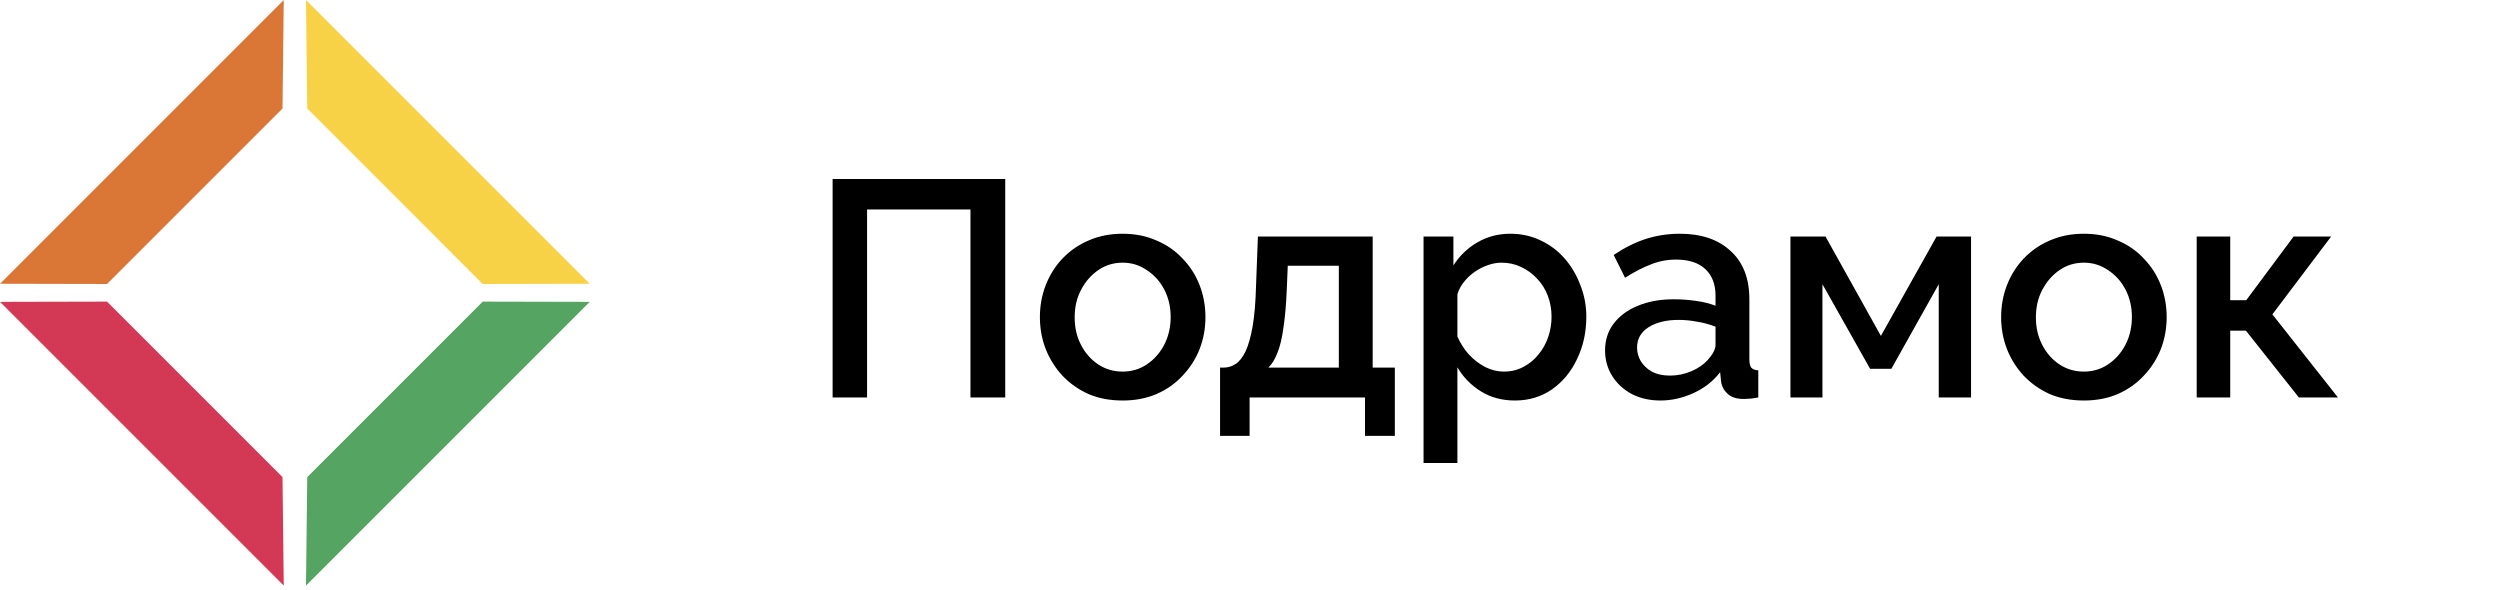
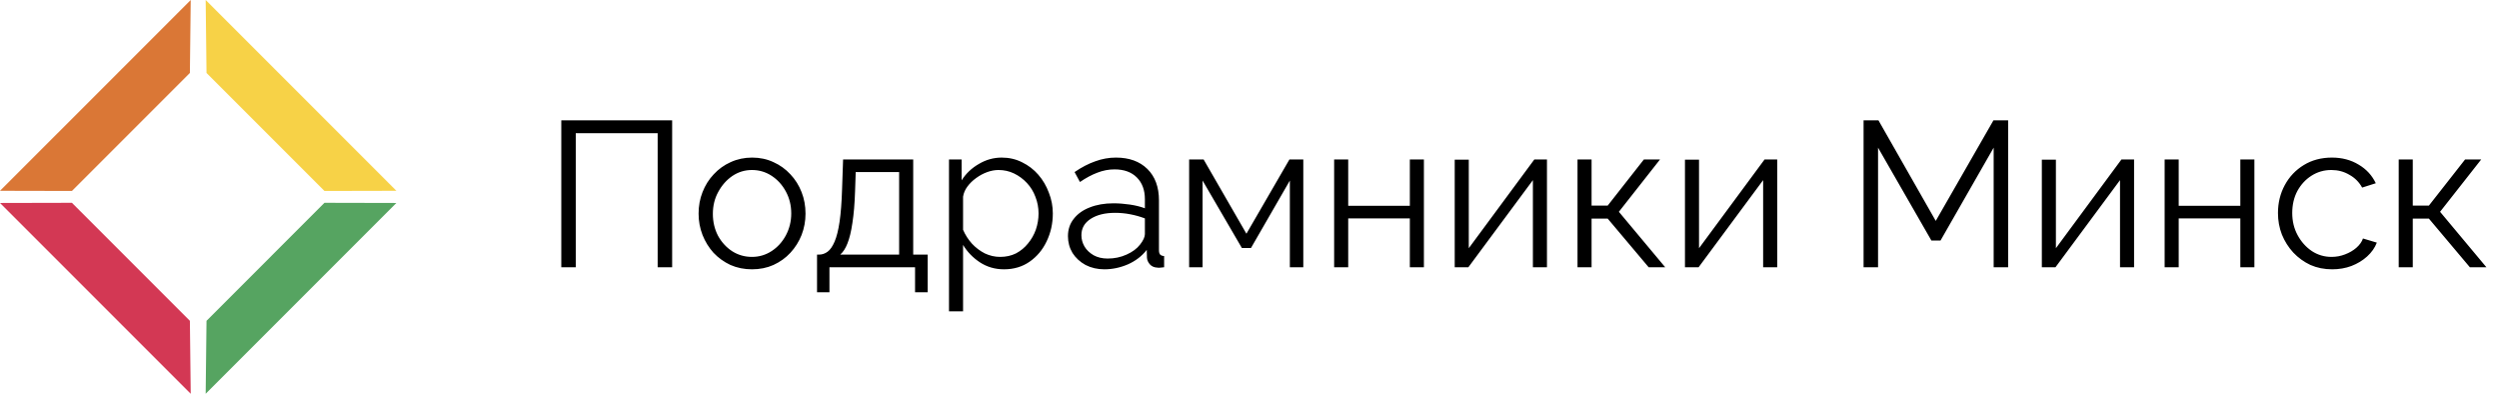
- <svg xmlns="http://www.w3.org/2000/svg" width="195" height="46" viewBox="0 0 195 46" fill="none">
+ <svg xmlns="http://www.w3.org/2000/svg" width="290" height="46" viewBox="0 0 290 46" fill="none">
  <path d="M37.859 21.651L44.796 21.636L24.381 1.221L24.462 8.254L37.859 21.651Z" fill="#F7D247" stroke="#F7D247" />
  <path d="M8.141 24.026L1.204 24.042L21.619 44.456L21.538 37.424L8.141 24.026Z" fill="#D33854" stroke="#D33854" />
  <path d="M8.141 21.651L1.204 21.636L21.619 1.221L21.538 8.254L8.141 21.651Z" fill="#DA7736" stroke="#DA7736" />
  <path d="M37.859 24.026L44.796 24.042L24.381 44.456L24.462 37.424L37.859 24.026Z" fill="#56A461" stroke="#56A461" />
-   <path d="M64.944 31V13.96H78.408V31H75.696V16.336H67.632V31H64.944ZM87.568 31.24C86.576 31.24 85.688 31.072 84.904 30.736C84.12 30.384 83.44 29.904 82.864 29.296C82.304 28.688 81.872 28 81.568 27.232C81.264 26.448 81.112 25.616 81.112 24.736C81.112 23.856 81.264 23.024 81.568 22.24C81.872 21.456 82.304 20.768 82.864 20.176C83.44 19.568 84.12 19.096 84.904 18.76C85.704 18.408 86.592 18.232 87.568 18.232C88.544 18.232 89.424 18.408 90.208 18.76C91.008 19.096 91.688 19.568 92.248 20.176C92.824 20.768 93.264 21.456 93.568 22.24C93.872 23.024 94.024 23.856 94.024 24.736C94.024 25.616 93.872 26.448 93.568 27.232C93.264 28 92.824 28.688 92.248 29.296C91.688 29.904 91.008 30.384 90.208 30.736C89.424 31.072 88.544 31.24 87.568 31.24ZM83.824 24.76C83.824 25.56 83.992 26.28 84.328 26.92C84.664 27.56 85.112 28.064 85.672 28.432C86.232 28.8 86.864 28.984 87.568 28.984C88.256 28.984 88.88 28.8 89.44 28.432C90.016 28.048 90.472 27.536 90.808 26.896C91.144 26.24 91.312 25.52 91.312 24.736C91.312 23.936 91.144 23.216 90.808 22.576C90.472 21.936 90.016 21.432 89.44 21.064C88.88 20.68 88.256 20.488 87.568 20.488C86.864 20.488 86.232 20.68 85.672 21.064C85.112 21.448 84.664 21.96 84.328 22.6C83.992 23.224 83.824 23.944 83.824 24.76ZM95.165 34V28.672H95.453C95.789 28.672 96.101 28.576 96.389 28.384C96.677 28.192 96.933 27.864 97.157 27.4C97.381 26.92 97.565 26.264 97.709 25.432C97.853 24.584 97.941 23.52 97.973 22.24L98.117 18.448H107.069V28.672H108.797V34H106.469V31H97.469V34H95.165ZM98.933 28.672H104.429V20.728H100.445L100.373 22.48C100.325 23.696 100.237 24.72 100.109 25.552C99.997 26.384 99.837 27.048 99.629 27.544C99.437 28.04 99.205 28.416 98.933 28.672ZM118.165 31.24C117.157 31.24 116.269 31 115.501 30.52C114.733 30.04 114.125 29.416 113.677 28.648V36.112H111.037V18.448H113.365V20.704C113.845 19.952 114.469 19.352 115.237 18.904C116.005 18.456 116.861 18.232 117.805 18.232C118.669 18.232 119.461 18.408 120.181 18.76C120.901 19.096 121.525 19.568 122.053 20.176C122.581 20.784 122.989 21.48 123.277 22.264C123.581 23.032 123.733 23.848 123.733 24.712C123.733 25.912 123.493 27.008 123.013 28C122.549 28.992 121.893 29.784 121.045 30.376C120.213 30.952 119.253 31.24 118.165 31.24ZM117.301 28.984C117.861 28.984 118.365 28.864 118.813 28.624C119.277 28.384 119.669 28.064 119.989 27.664C120.325 27.264 120.581 26.808 120.757 26.296C120.933 25.784 121.021 25.256 121.021 24.712C121.021 24.136 120.925 23.592 120.733 23.08C120.541 22.568 120.261 22.12 119.893 21.736C119.541 21.352 119.125 21.048 118.645 20.824C118.181 20.6 117.669 20.488 117.109 20.488C116.773 20.488 116.421 20.552 116.053 20.68C115.685 20.808 115.341 20.984 115.021 21.208C114.701 21.432 114.421 21.696 114.181 22C113.941 22.304 113.773 22.624 113.677 22.96V26.248C113.901 26.76 114.197 27.224 114.565 27.64C114.933 28.04 115.357 28.368 115.837 28.624C116.317 28.864 116.805 28.984 117.301 28.984ZM125.195 27.328C125.195 26.528 125.419 25.832 125.867 25.24C126.331 24.632 126.963 24.168 127.763 23.848C128.563 23.512 129.491 23.344 130.547 23.344C131.107 23.344 131.675 23.384 132.251 23.464C132.843 23.544 133.363 23.672 133.811 23.848V23.056C133.811 22.176 133.547 21.488 133.019 20.992C132.491 20.496 131.731 20.248 130.739 20.248C130.035 20.248 129.371 20.376 128.747 20.632C128.123 20.872 127.459 21.216 126.755 21.664L125.867 19.888C126.699 19.328 127.531 18.912 128.363 18.64C129.211 18.368 130.099 18.232 131.027 18.232C132.707 18.232 134.027 18.68 134.987 19.576C135.963 20.456 136.451 21.712 136.451 23.344V28.024C136.451 28.328 136.499 28.544 136.595 28.672C136.707 28.8 136.891 28.872 137.147 28.888V31C136.907 31.048 136.691 31.08 136.499 31.096C136.307 31.112 136.147 31.12 136.019 31.12C135.459 31.12 135.035 30.984 134.747 30.712C134.459 30.44 134.291 30.12 134.243 29.752L134.171 29.032C133.627 29.736 132.931 30.28 132.083 30.664C131.235 31.048 130.379 31.24 129.515 31.24C128.683 31.24 127.939 31.072 127.283 30.736C126.627 30.384 126.115 29.912 125.747 29.32C125.379 28.728 125.195 28.064 125.195 27.328ZM133.187 28.096C133.379 27.888 133.531 27.68 133.643 27.472C133.755 27.264 133.811 27.08 133.811 26.92V25.48C133.363 25.304 132.891 25.176 132.395 25.096C131.899 25 131.411 24.952 130.931 24.952C129.971 24.952 129.187 25.144 128.579 25.528C127.987 25.912 127.691 26.44 127.691 27.112C127.691 27.48 127.787 27.832 127.979 28.168C128.187 28.504 128.475 28.776 128.843 28.984C129.227 29.192 129.699 29.296 130.259 29.296C130.835 29.296 131.387 29.184 131.915 28.96C132.443 28.736 132.867 28.448 133.187 28.096ZM139.654 31V18.448H142.39L146.71 26.2L151.054 18.448H153.742V31H151.222V22.168L147.526 28.768H145.87L142.15 22.168V31H139.654ZM162.544 31.24C161.552 31.24 160.664 31.072 159.88 30.736C159.096 30.384 158.416 29.904 157.84 29.296C157.28 28.688 156.848 28 156.544 27.232C156.24 26.448 156.088 25.616 156.088 24.736C156.088 23.856 156.24 23.024 156.544 22.24C156.848 21.456 157.28 20.768 157.84 20.176C158.416 19.568 159.096 19.096 159.88 18.76C160.68 18.408 161.568 18.232 162.544 18.232C163.52 18.232 164.4 18.408 165.184 18.76C165.984 19.096 166.664 19.568 167.224 20.176C167.8 20.768 168.24 21.456 168.544 22.24C168.848 23.024 169 23.856 169 24.736C169 25.616 168.848 26.448 168.544 27.232C168.24 28 167.8 28.688 167.224 29.296C166.664 29.904 165.984 30.384 165.184 30.736C164.4 31.072 163.52 31.24 162.544 31.24ZM158.8 24.76C158.8 25.56 158.968 26.28 159.304 26.92C159.64 27.56 160.088 28.064 160.648 28.432C161.208 28.8 161.84 28.984 162.544 28.984C163.232 28.984 163.856 28.8 164.416 28.432C164.992 28.048 165.448 27.536 165.784 26.896C166.12 26.24 166.288 25.52 166.288 24.736C166.288 23.936 166.12 23.216 165.784 22.576C165.448 21.936 164.992 21.432 164.416 21.064C163.856 20.68 163.232 20.488 162.544 20.488C161.84 20.488 161.208 20.68 160.648 21.064C160.088 21.448 159.64 21.96 159.304 22.6C158.968 23.224 158.8 23.944 158.8 24.76ZM171.342 31V18.448H173.958V23.416H175.206L178.902 18.448H181.83L177.246 24.52L182.358 31H179.31L175.182 25.792H173.958V31H171.342Z" fill="black" />
+   <path d="M65.136 31V13.96H78V31H76.32V15.448H66.816V31H65.136ZM87.261 31.24C86.365 31.24 85.533 31.072 84.765 30.736C84.013 30.384 83.357 29.912 82.797 29.32C82.253 28.712 81.829 28.024 81.525 27.256C81.221 26.472 81.069 25.648 81.069 24.784C81.069 23.888 81.221 23.056 81.525 22.288C81.829 21.504 82.261 20.816 82.821 20.224C83.381 19.616 84.037 19.144 84.789 18.808C85.557 18.456 86.389 18.28 87.285 18.28C88.181 18.28 89.005 18.456 89.757 18.808C90.509 19.144 91.165 19.616 91.725 20.224C92.285 20.816 92.717 21.504 93.021 22.288C93.325 23.056 93.477 23.888 93.477 24.784C93.477 25.648 93.325 26.472 93.021 27.256C92.717 28.024 92.285 28.712 91.725 29.32C91.181 29.912 90.525 30.384 89.757 30.736C89.005 31.072 88.173 31.24 87.261 31.24ZM82.725 24.808C82.725 25.736 82.925 26.584 83.325 27.352C83.741 28.104 84.293 28.704 84.981 29.152C85.669 29.584 86.429 29.8 87.261 29.8C88.093 29.8 88.853 29.576 89.541 29.128C90.229 28.68 90.781 28.072 91.197 27.304C91.613 26.52 91.821 25.672 91.821 24.76C91.821 23.832 91.613 22.984 91.197 22.216C90.781 21.448 90.229 20.84 89.541 20.392C88.853 19.944 88.093 19.72 87.261 19.72C86.429 19.72 85.669 19.952 84.981 20.416C84.309 20.88 83.765 21.496 83.349 22.264C82.933 23.016 82.725 23.864 82.725 24.808ZM94.814 33.904V29.536H95.03C95.398 29.536 95.734 29.424 96.038 29.2C96.342 28.976 96.614 28.584 96.854 28.024C97.094 27.464 97.286 26.696 97.43 25.72C97.574 24.728 97.67 23.48 97.718 21.976L97.838 18.496H105.974V29.536H107.654V33.904H106.19V31H96.254V33.904H94.814ZM97.502 29.536H104.342V19.96H99.302L99.23 22.12C99.182 23.608 99.078 24.856 98.918 25.864C98.774 26.856 98.582 27.648 98.342 28.24C98.118 28.816 97.838 29.248 97.502 29.536ZM116.512 31.24C115.472 31.24 114.536 30.968 113.704 30.424C112.888 29.88 112.24 29.208 111.76 28.408V36.112H110.128V18.496H111.592V20.92C112.088 20.136 112.752 19.504 113.584 19.024C114.416 18.528 115.304 18.28 116.248 18.28C117.112 18.28 117.904 18.464 118.624 18.832C119.344 19.184 119.968 19.664 120.496 20.272C121.024 20.88 121.432 21.576 121.72 22.36C122.024 23.128 122.176 23.928 122.176 24.76C122.176 25.928 121.936 27.008 121.456 28C120.992 28.976 120.336 29.76 119.488 30.352C118.64 30.944 117.648 31.24 116.512 31.24ZM116.056 29.8C116.744 29.8 117.36 29.664 117.904 29.392C118.448 29.104 118.912 28.72 119.296 28.24C119.696 27.76 120 27.224 120.208 26.632C120.416 26.024 120.52 25.4 120.52 24.76C120.52 24.088 120.4 23.448 120.16 22.84C119.936 22.232 119.608 21.696 119.176 21.232C118.744 20.768 118.248 20.4 117.688 20.128C117.128 19.856 116.52 19.72 115.864 19.72C115.448 19.72 115.016 19.8 114.568 19.96C114.12 20.12 113.688 20.352 113.272 20.656C112.872 20.944 112.536 21.272 112.264 21.64C111.992 22.008 111.824 22.4 111.76 22.816V26.656C112.016 27.248 112.36 27.784 112.792 28.264C113.224 28.728 113.72 29.104 114.28 29.392C114.856 29.664 115.448 29.8 116.056 29.8ZM123.933 27.4C123.933 26.616 124.157 25.944 124.605 25.384C125.053 24.808 125.669 24.368 126.453 24.064C127.253 23.744 128.173 23.584 129.213 23.584C129.821 23.584 130.453 23.632 131.109 23.728C131.765 23.824 132.349 23.968 132.861 24.16V23.104C132.861 22.048 132.549 21.208 131.925 20.584C131.301 19.96 130.437 19.648 129.333 19.648C128.661 19.648 127.997 19.776 127.341 20.032C126.701 20.272 126.029 20.632 125.325 21.112L124.701 19.96C125.517 19.4 126.317 18.984 127.101 18.712C127.885 18.424 128.685 18.28 129.501 18.28C131.037 18.28 132.253 18.72 133.149 19.6C134.045 20.48 134.493 21.696 134.493 23.248V29.032C134.493 29.256 134.541 29.424 134.637 29.536C134.733 29.632 134.885 29.688 135.093 29.704V31C134.917 31.016 134.765 31.032 134.637 31.048C134.509 31.064 134.413 31.064 134.349 31.048C133.949 31.032 133.645 30.904 133.437 30.664C133.229 30.424 133.117 30.168 133.101 29.896L133.077 28.984C132.517 29.704 131.789 30.264 130.893 30.664C129.997 31.048 129.085 31.24 128.157 31.24C127.357 31.24 126.629 31.072 125.973 30.736C125.333 30.384 124.829 29.92 124.461 29.344C124.109 28.752 123.933 28.104 123.933 27.4ZM132.309 28.36C132.485 28.136 132.621 27.92 132.717 27.712C132.813 27.504 132.861 27.32 132.861 27.16V25.336C132.317 25.128 131.749 24.968 131.157 24.856C130.581 24.744 129.997 24.688 129.405 24.688C128.237 24.688 127.293 24.92 126.573 25.384C125.853 25.848 125.493 26.48 125.493 27.28C125.493 27.744 125.613 28.184 125.853 28.6C126.093 29 126.445 29.336 126.909 29.608C127.373 29.864 127.917 29.992 128.541 29.992C129.325 29.992 130.053 29.84 130.725 29.536C131.413 29.232 131.941 28.84 132.309 28.36ZM137.995 31V18.496H139.675L144.643 27.112L149.635 18.496H151.243V31H149.683V20.944L145.171 28.768H144.115L139.555 20.944V31H137.995ZM154.823 31V18.496H156.455V23.872H163.607V18.496H165.239V31H163.607V25.336H156.455V31H154.823ZM168.815 31V18.52H170.447V28.792L178.055 18.496H179.519V31H177.887V20.896L170.399 31H168.815ZM183.065 31V18.496H184.697V23.848H186.569L190.769 18.496H192.641L187.865 24.568L193.241 31H191.321L186.569 25.36H184.697V31H183.065ZM195.534 31V18.52H197.166V28.792L204.774 18.496H206.238V31H204.606V20.896L197.118 31H195.534ZM231.357 31V17.128L225.189 27.904H224.133L217.941 17.128V31H216.261V13.96H217.989L224.637 25.624L231.333 13.96H233.037V31H231.357ZM236.948 31V18.52H238.58V28.792L246.188 18.496H247.652V31H246.02V20.896L238.532 31H236.948ZM251.198 31V18.496H252.83V23.872H259.982V18.496H261.614V31H259.982V25.336H252.83V31H251.198ZM270.638 31.24C269.726 31.24 268.886 31.072 268.118 30.736C267.366 30.384 266.702 29.904 266.126 29.296C265.566 28.688 265.126 27.992 264.806 27.208C264.502 26.424 264.35 25.592 264.35 24.712C264.35 23.528 264.614 22.448 265.142 21.472C265.67 20.496 266.406 19.72 267.35 19.144C268.294 18.568 269.382 18.28 270.614 18.28C271.782 18.28 272.814 18.552 273.71 19.096C274.606 19.624 275.27 20.344 275.702 21.256L274.118 21.76C273.766 21.12 273.27 20.624 272.63 20.272C272.006 19.904 271.31 19.72 270.542 19.72C269.71 19.72 268.95 19.936 268.262 20.368C267.574 20.8 267.022 21.392 266.606 22.144C266.206 22.896 266.006 23.752 266.006 24.712C266.006 25.656 266.214 26.512 266.63 27.28C267.046 28.048 267.598 28.664 268.286 29.128C268.974 29.576 269.734 29.8 270.566 29.8C271.11 29.8 271.63 29.704 272.126 29.512C272.638 29.32 273.078 29.064 273.446 28.744C273.83 28.408 274.086 28.048 274.214 27.664L275.822 28.144C275.598 28.736 275.222 29.272 274.694 29.752C274.182 30.216 273.574 30.584 272.87 30.856C272.182 31.112 271.438 31.24 270.638 31.24ZM278.362 31V18.496H279.994V23.848H281.866L286.066 18.496H287.938L283.162 24.568L288.538 31H286.618L281.866 25.36H279.994V31H278.362Z" fill="black" />
</svg>
